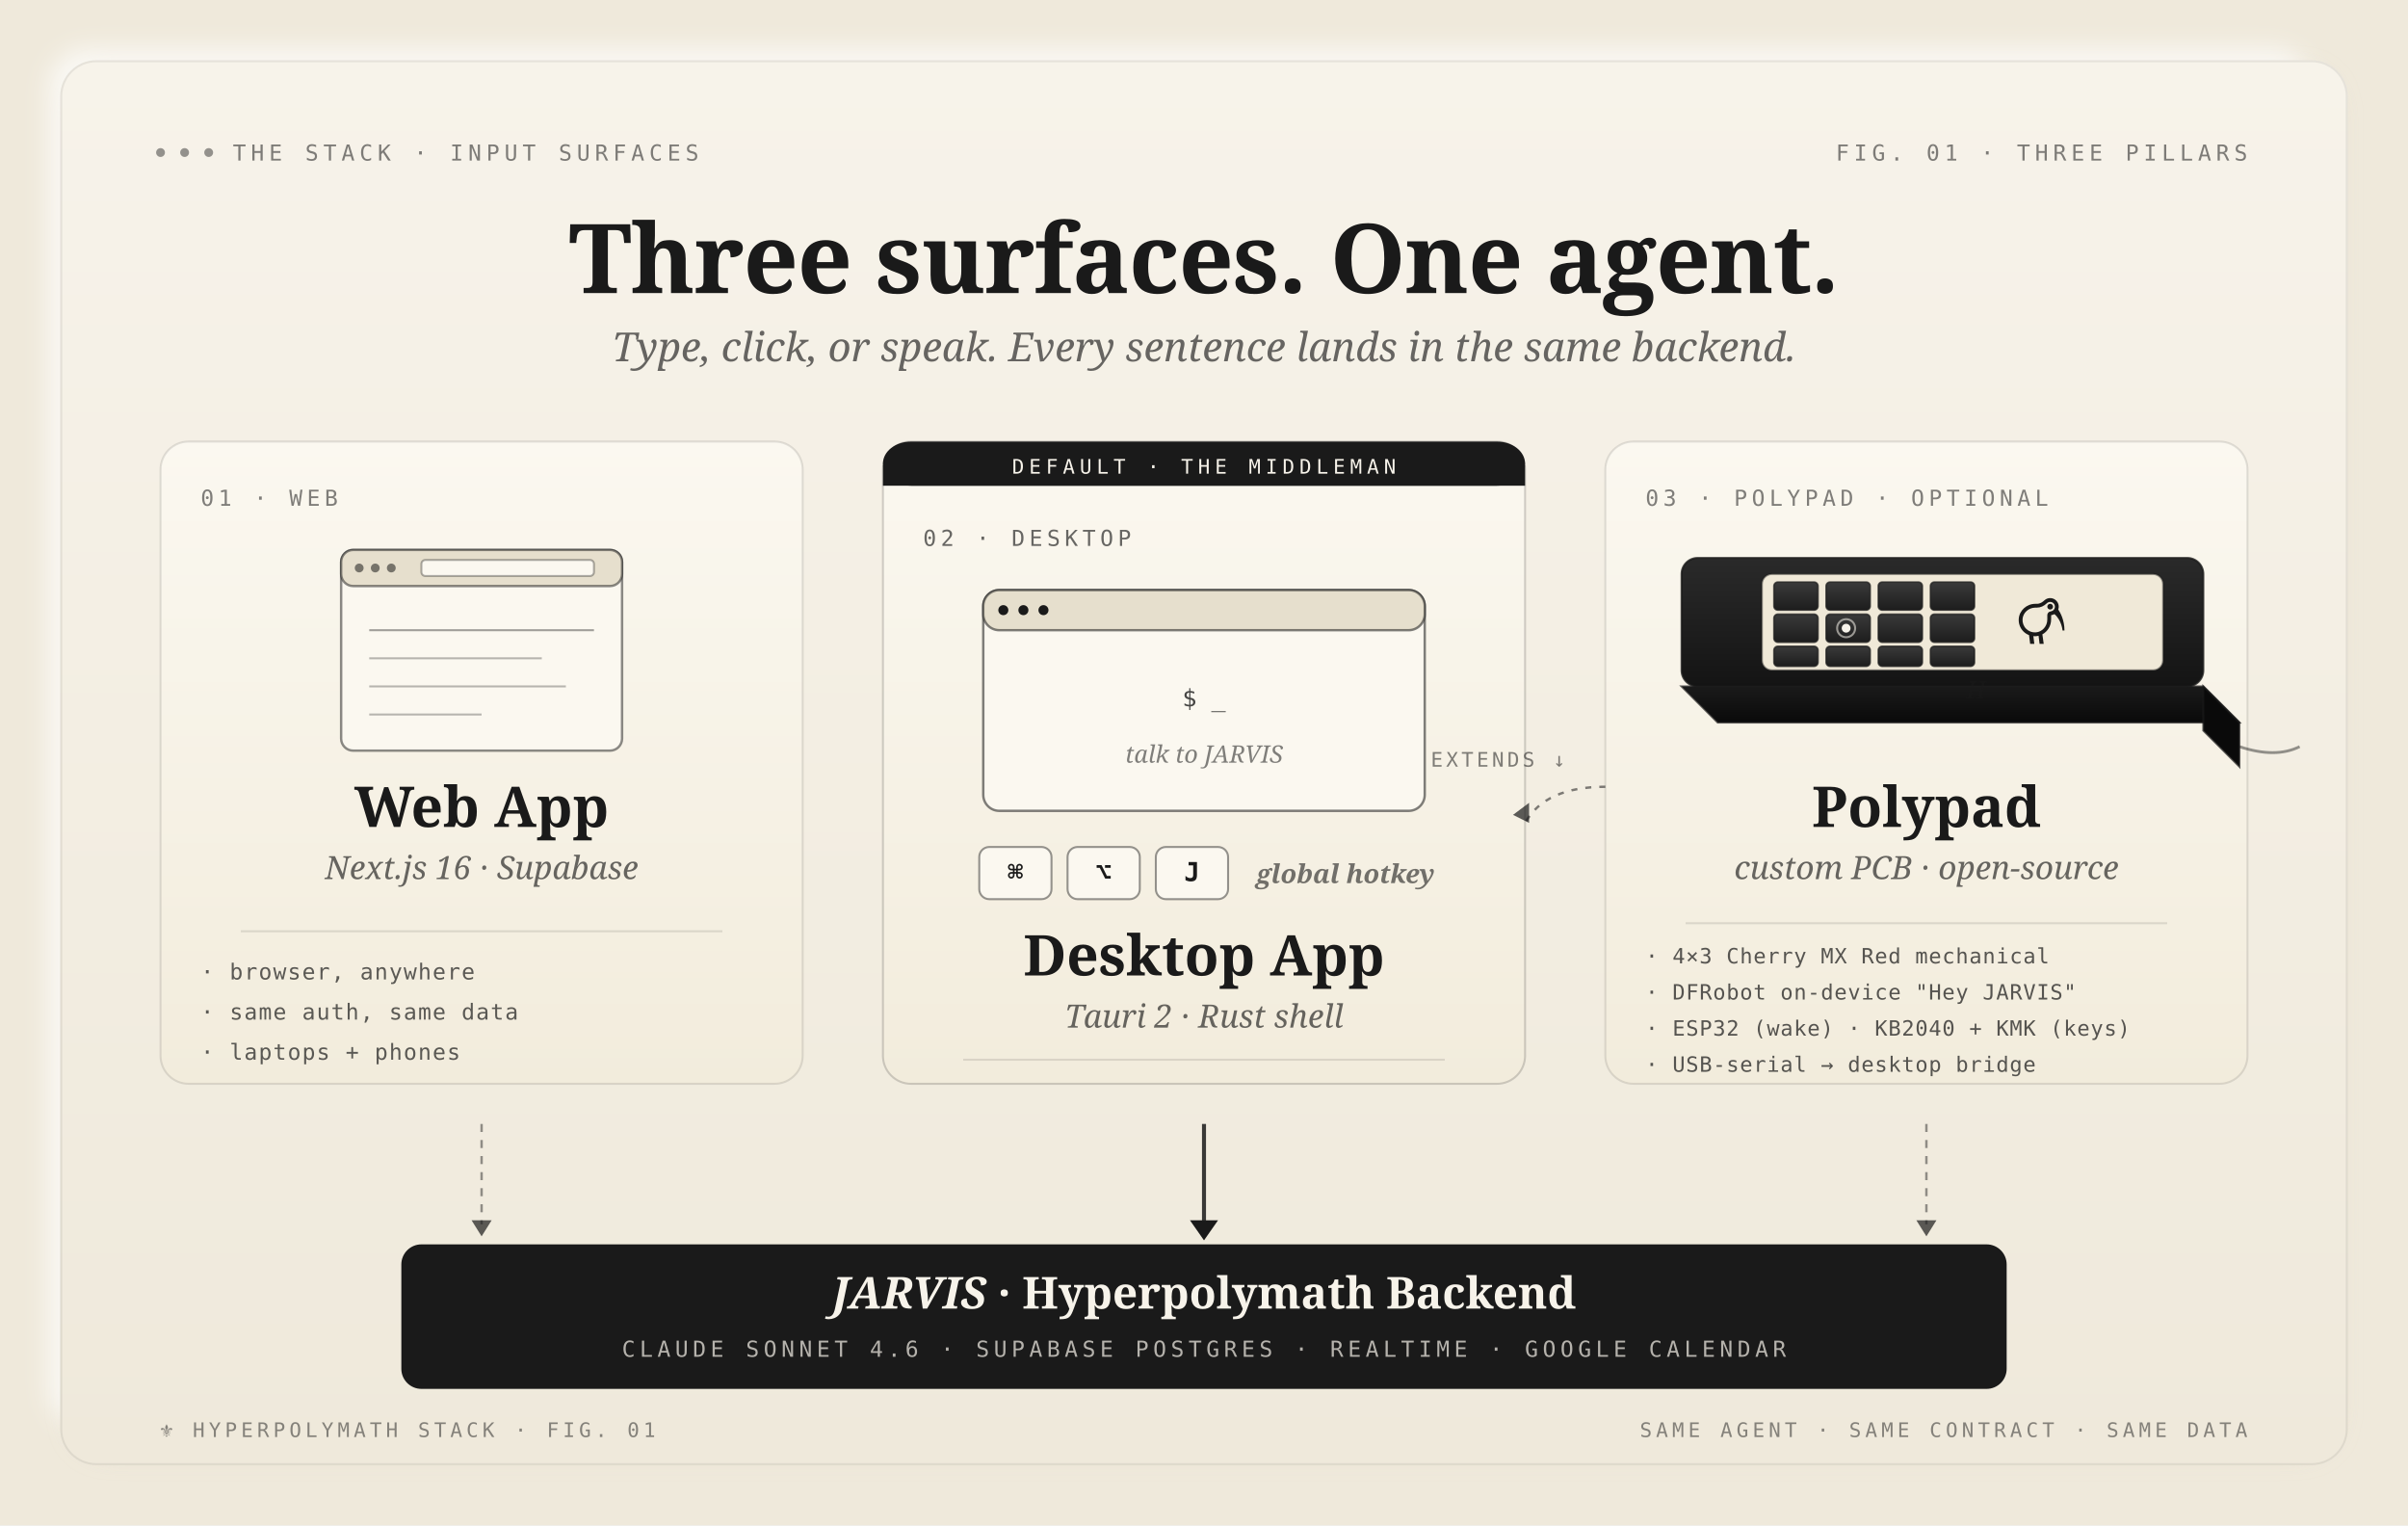
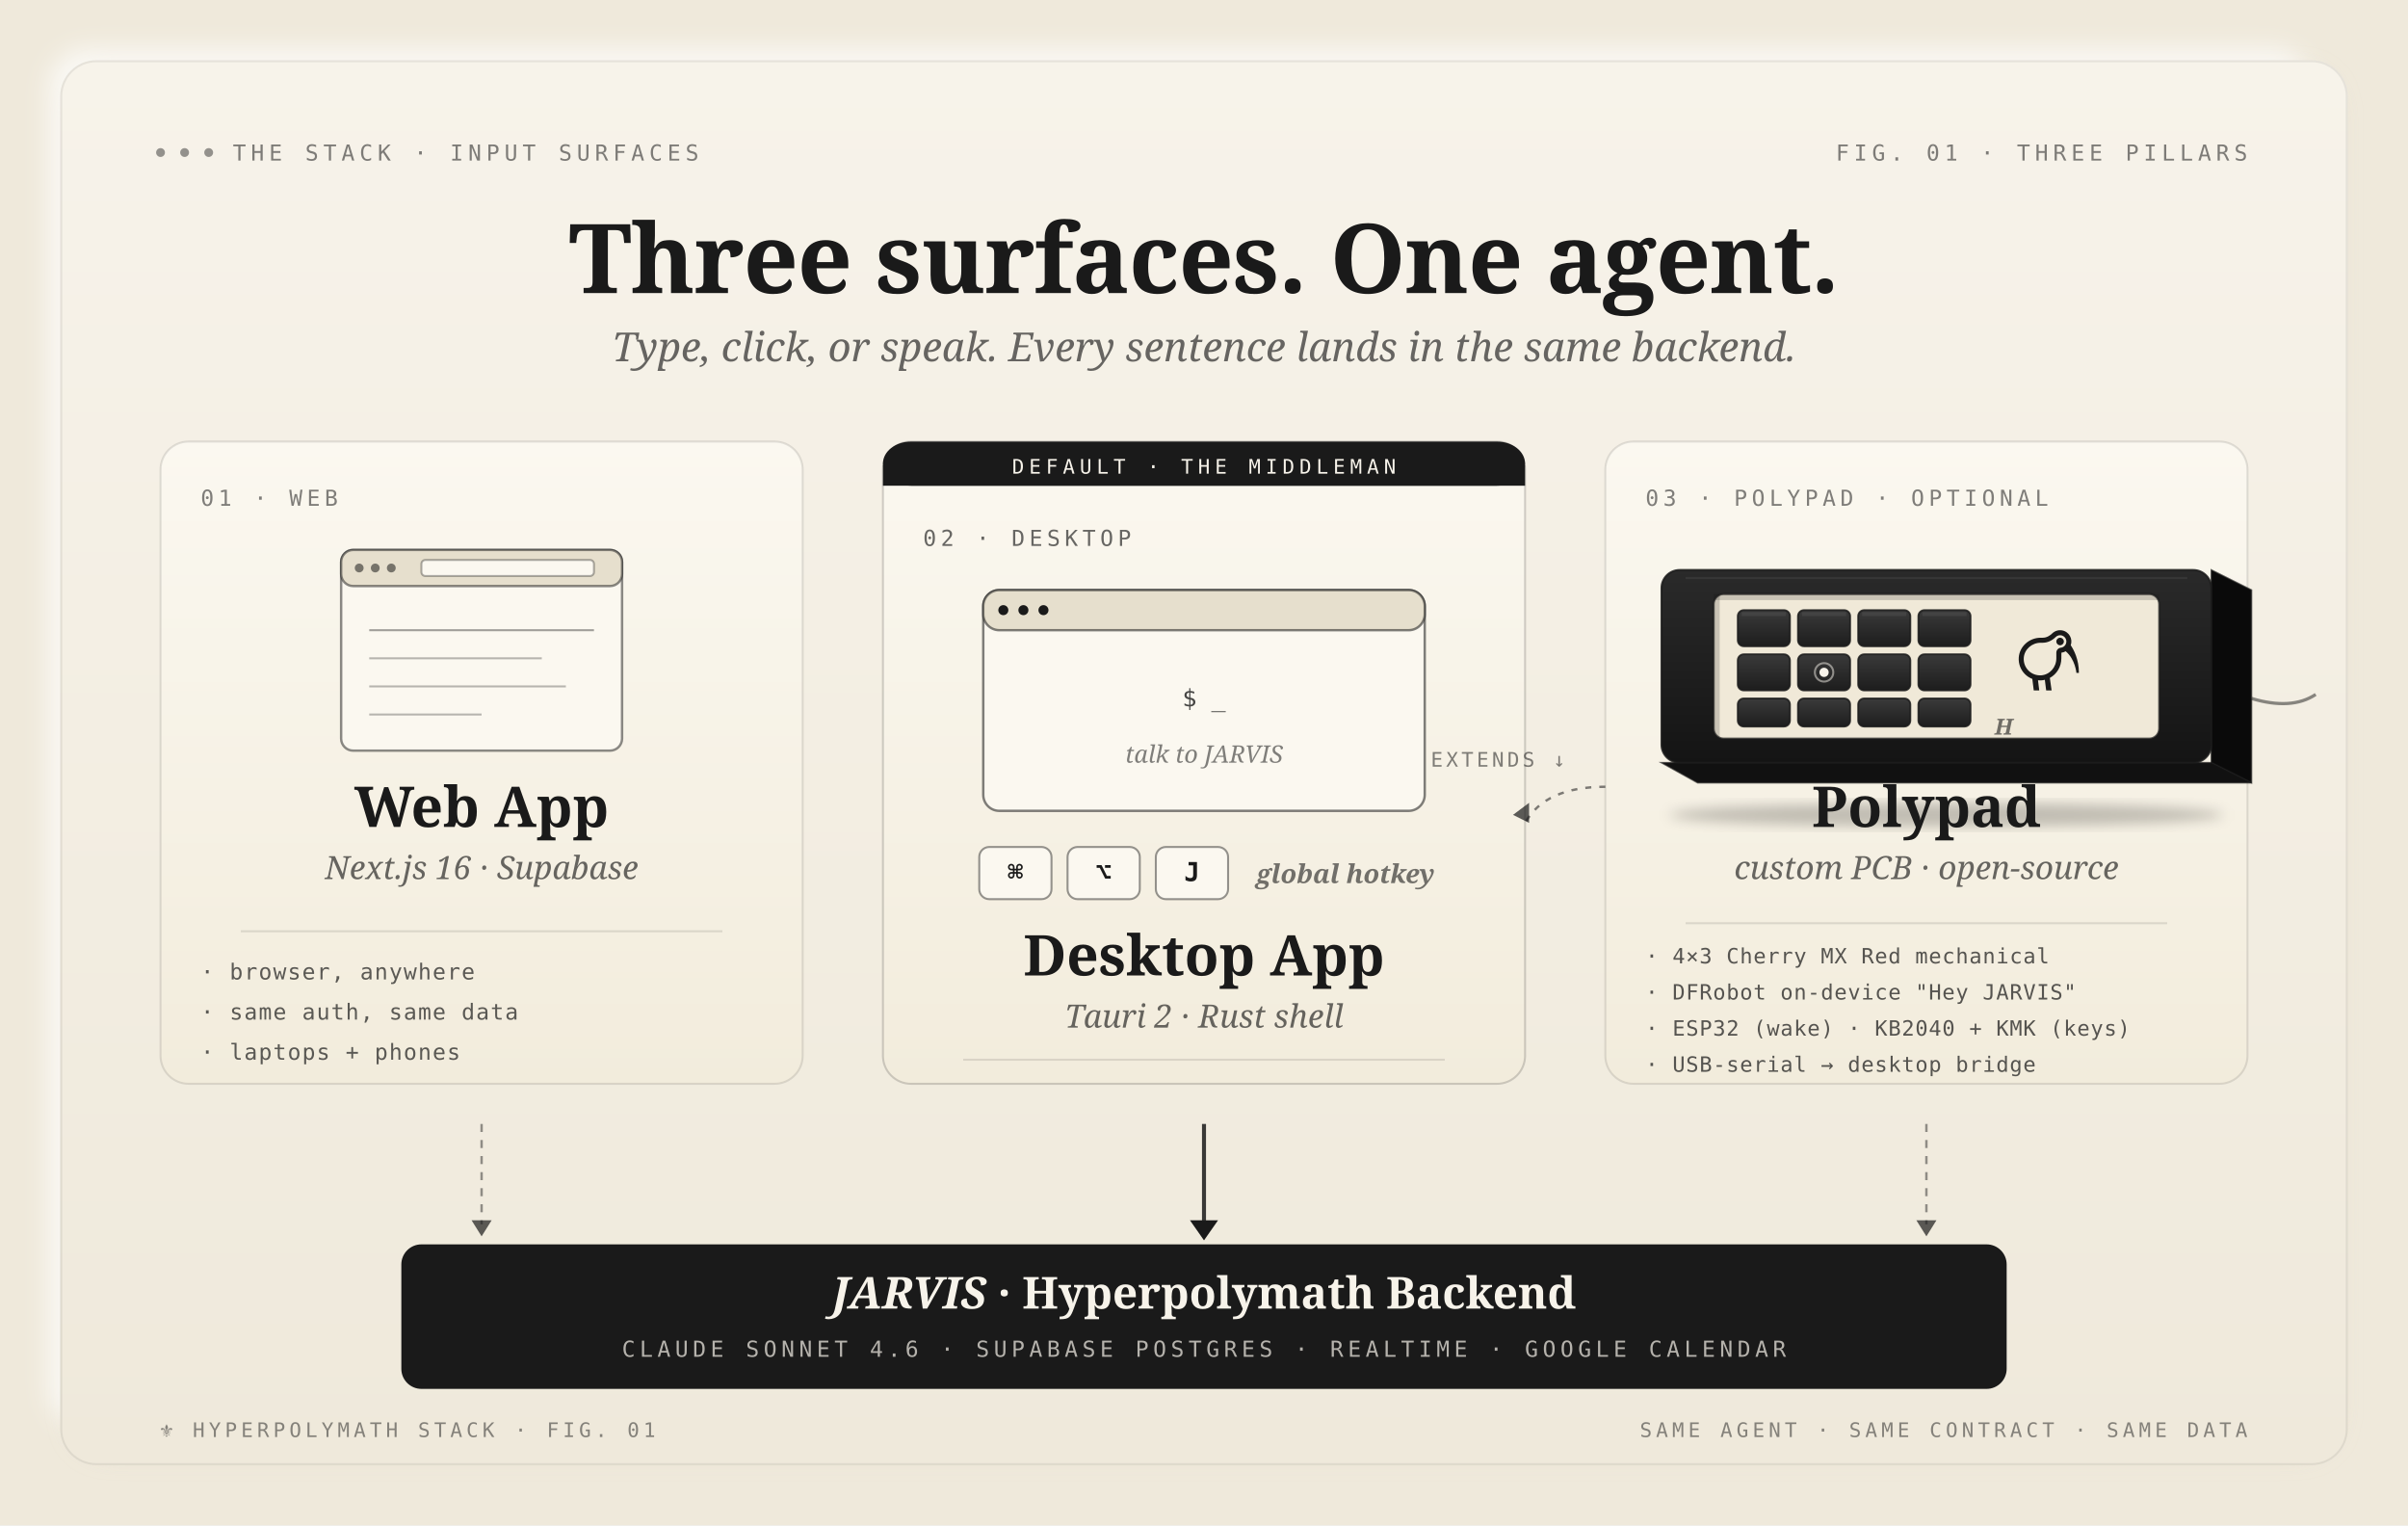
<svg xmlns="http://www.w3.org/2000/svg" viewBox="0 0 1200 760" width="1200" height="760" role="img" aria-label="Hyperpolymath stack — Web app, Desktop app middleman, and Polypad hardware, all feeding the same backend">
  <defs>
    <linearGradient id="paper2" x1="0" y1="0" x2="0" y2="1">
      <stop offset="0%" stop-color="#f7f3ea" />
      <stop offset="100%" stop-color="#efe9db" />
    </linearGradient>
    <linearGradient id="cardPaper" x1="0" y1="0" x2="0" y2="1">
      <stop offset="0%" stop-color="#fbf8f0" />
      <stop offset="100%" stop-color="#f2ecdc" />
    </linearGradient>
    <linearGradient id="polypadTop" x1="0" y1="0" x2="0" y2="1">
      <stop offset="0%" stop-color="#2a2a2a" />
      <stop offset="100%" stop-color="#141414" />
    </linearGradient>
    <linearGradient id="polypadSide" x1="0" y1="0" x2="0" y2="1">
      <stop offset="0%" stop-color="#1a1a1a" />
      <stop offset="100%" stop-color="#0a0a0a" />
    </linearGradient>
    <linearGradient id="keycap" x1="0" y1="0" x2="0" y2="1">
      <stop offset="0%" stop-color="#3a3a3a" />
      <stop offset="100%" stop-color="#1d1d1d" />
    </linearGradient>
    <filter id="neuShadow2" x="-10%" y="-10%" width="120%" height="120%">
      <feGaussianBlur stdDeviation="6" />
    </filter>
    <filter id="softShadow" x="-20%" y="-20%" width="140%" height="140%">
      <feGaussianBlur stdDeviation="3" />
    </filter>
  </defs>
  <rect x="0" y="0" width="1200" height="760" fill="#efe9db" />
  <rect x="36" y="36" width="1128" height="688" rx="20" fill="#d6cdb9" filter="url(#neuShadow2)" opacity="0.55" />
  <rect x="24" y="24" width="1128" height="688" rx="20" fill="#ffffff" filter="url(#neuShadow2)" opacity="0.7" />
  <rect x="30" y="30" width="1140" height="700" rx="18" fill="url(#paper2)" />
  <rect x="30.5" y="30.5" width="1139" height="699" rx="17.5" fill="none" stroke="#1a1a1a" stroke-opacity="0.08" />
  <g transform="translate(80 76)" fill="#1a1a1a" opacity="0.45">
    <circle cx="0" cy="0" r="2.2" />
    <circle cx="12" cy="0" r="2.2" />
    <circle cx="24" cy="0" r="2.2" />
  </g>
  <text x="116" y="80" font-family="ui-monospace, SFMono-Regular, Menlo, monospace" font-size="11" letter-spacing="2.4" fill="#1a1a1a" fill-opacity="0.55">THE STACK · INPUT SURFACES</text>
  <text x="1120" y="80" text-anchor="end" font-family="ui-monospace, SFMono-Regular, Menlo, monospace" font-size="11" letter-spacing="2.4" fill="#1a1a1a" fill-opacity="0.55">FIG. 01  ·  THREE PILLARS</text>
  <text x="600" y="146" text-anchor="middle" font-family="'EB Garamond', Georgia, serif" font-size="48" font-weight="600" letter-spacing="-0.5" fill="#1a1a1a">Three surfaces. One agent.</text>
  <text x="600" y="180" text-anchor="middle" font-family="'EB Garamond', Georgia, serif" font-style="italic" font-size="20" fill="#1a1a1a" fill-opacity="0.65">Type, click, or speak. Every sentence lands in the same backend.</text>
  <g>
    <rect x="80" y="220" width="320" height="320" rx="14" fill="url(#cardPaper)" stroke="#1a1a1a" stroke-opacity="0.12" />
    <text x="100" y="252" font-family="ui-monospace, SFMono-Regular, Menlo, monospace" font-size="11" letter-spacing="2.2" fill="#1a1a1a" fill-opacity="0.55">01  ·  WEB</text>
    <g transform="translate(170 274)">
      <rect x="0" y="0" width="140" height="100" rx="6" fill="#fbf8f0" stroke="#1a1a1a" stroke-opacity="0.5" stroke-width="1.2" />
      <rect x="0" y="0" width="140" height="18" rx="6" fill="#e6dfcd" stroke="#1a1a1a" stroke-opacity="0.5" stroke-width="1.2" />
      <circle cx="9" cy="9" r="2.2" fill="#1a1a1a" opacity="0.55" />
      <circle cx="17" cy="9" r="2.2" fill="#1a1a1a" opacity="0.55" />
      <circle cx="25" cy="9" r="2.2" fill="#1a1a1a" opacity="0.55" />
      <rect x="40" y="5" width="86" height="8" rx="2" fill="#fbf8f0" stroke="#1a1a1a" stroke-opacity="0.35" />
      <line x1="14" y1="40" x2="126" y2="40" stroke="#1a1a1a" stroke-opacity="0.4" stroke-width="1" />
      <line x1="14" y1="54" x2="100" y2="54" stroke="#1a1a1a" stroke-opacity="0.3" stroke-width="1" />
      <line x1="14" y1="68" x2="112" y2="68" stroke="#1a1a1a" stroke-opacity="0.3" stroke-width="1" />
      <line x1="14" y1="82" x2="70" y2="82" stroke="#1a1a1a" stroke-opacity="0.3" stroke-width="1" />
    </g>
    <text x="240" y="412" text-anchor="middle" font-family="'EB Garamond', Georgia, serif" font-size="28" font-weight="600" fill="#1a1a1a">Web App</text>
    <text x="240" y="438" text-anchor="middle" font-family="'EB Garamond', Georgia, serif" font-style="italic" font-size="16" fill="#1a1a1a" fill-opacity="0.65">Next.js 16 · Supabase</text>
    <line x1="120" y1="464" x2="360" y2="464" stroke="#1a1a1a" stroke-opacity="0.12" />
    <text x="100" y="488" font-family="ui-monospace, SFMono-Regular, Menlo, monospace" font-size="11" letter-spacing="0.6" fill="#1a1a1a" fill-opacity="0.7">·  browser, anywhere</text>
    <text x="100" y="508" font-family="ui-monospace, SFMono-Regular, Menlo, monospace" font-size="11" letter-spacing="0.6" fill="#1a1a1a" fill-opacity="0.7">·  same auth, same data</text>
    <text x="100" y="528" font-family="ui-monospace, SFMono-Regular, Menlo, monospace" font-size="11" letter-spacing="0.6" fill="#1a1a1a" fill-opacity="0.7">·  laptops + phones</text>
  </g>
  <g>
    <rect x="440" y="220" width="320" height="320" rx="14" fill="url(#cardPaper)" stroke="#1a1a1a" stroke-opacity="0.18" />
    <rect x="440" y="220" width="320" height="22" rx="14" fill="#1a1a1a" />
    <rect x="440" y="232" width="320" height="10" fill="#1a1a1a" />
    <text x="600" y="236" text-anchor="middle" font-family="ui-monospace, SFMono-Regular, Menlo, monospace" font-size="10" letter-spacing="2.4" fill="#f7f3ea">DEFAULT  ·  THE MIDDLEMAN</text>
    <text x="460" y="272" font-family="ui-monospace, SFMono-Regular, Menlo, monospace" font-size="11" letter-spacing="2.2" fill="#1a1a1a" fill-opacity="0.65">02  ·  DESKTOP</text>
    <g transform="translate(490 294)">
      <rect x="0" y="0" width="220" height="110" rx="8" fill="#fbf8f0" stroke="#1a1a1a" stroke-opacity="0.55" stroke-width="1.2" />
      <rect x="0" y="0" width="220" height="20" rx="8" fill="#e6dfcd" stroke="#1a1a1a" stroke-opacity="0.55" stroke-width="1.2" />
      <circle cx="10" cy="10" r="2.5" fill="#1a1a1a" />
      <circle cx="20" cy="10" r="2.5" fill="#1a1a1a" />
      <circle cx="30" cy="10" r="2.5" fill="#1a1a1a" />
      <text x="110" y="58" text-anchor="middle" font-family="ui-monospace, SFMono-Regular, Menlo, monospace" font-size="12" fill="#1a1a1a" fill-opacity="0.8">$ _</text>
      <text x="110" y="86" text-anchor="middle" font-family="'EB Garamond', Georgia, serif" font-style="italic" font-size="12" fill="#1a1a1a" fill-opacity="0.55">talk to JARVIS</text>
    </g>
    <g transform="translate(488 422)" font-family="ui-monospace, SFMono-Regular, Menlo, monospace" font-size="13" font-weight="600">
      <rect x="0" y="0" width="36" height="26" rx="5" fill="#fbf8f0" stroke="#1a1a1a" stroke-opacity="0.45" />
      <text x="18" y="17" text-anchor="middle" fill="#1a1a1a">⌘</text>
      <rect x="44" y="0" width="36" height="26" rx="5" fill="#fbf8f0" stroke="#1a1a1a" stroke-opacity="0.45" />
      <text x="62" y="17" text-anchor="middle" fill="#1a1a1a">⌥</text>
      <rect x="88" y="0" width="36" height="26" rx="5" fill="#fbf8f0" stroke="#1a1a1a" stroke-opacity="0.45" />
      <text x="106" y="17" text-anchor="middle" fill="#1a1a1a">J</text>
      <text x="138" y="18" font-family="'EB Garamond', Georgia, serif" font-style="italic" font-size="13" fill="#1a1a1a" fill-opacity="0.6">global hotkey</text>
    </g>
    <text x="600" y="486" text-anchor="middle" font-family="'EB Garamond', Georgia, serif" font-size="28" font-weight="600" fill="#1a1a1a">Desktop App</text>
    <text x="600" y="512" text-anchor="middle" font-family="'EB Garamond', Georgia, serif" font-style="italic" font-size="16" fill="#1a1a1a" fill-opacity="0.65">Tauri 2 · Rust shell</text>
    <line x1="480" y1="528" x2="720" y2="528" stroke="#1a1a1a" stroke-opacity="0.12" />
  </g>
  <g>
    <rect x="800" y="220" width="320" height="320" rx="14" fill="url(#cardPaper)" stroke="#1a1a1a" stroke-opacity="0.12" />
    <text x="820" y="252" font-family="ui-monospace, SFMono-Regular, Menlo, monospace" font-size="11" letter-spacing="2.2" fill="#1a1a1a" fill-opacity="0.55">03  ·  POLYPAD  ·  OPTIONAL</text>
-     <g transform="translate(820 272)">
-       <path d="M 18 70 L 36 88 L 296 88 L 278 70 Z" fill="url(#polypadSide)" stroke="#1a1a1a" stroke-opacity="0.7" />
-       <path d="M 278 70 L 296 88 L 296 110 L 278 92 Z" fill="#0a0a0a" stroke="#1a1a1a" stroke-opacity="0.7" />
-       <rect x="18" y="6" width="260" height="64" rx="8" fill="url(#polypadTop)" stroke="#1a1a1a" stroke-opacity="0.8" />
-       <rect x="58" y="14" width="200" height="48" rx="5" fill="#f0e9d8" stroke="#1a1a1a" stroke-opacity="0.5" />
-       <g>
-         
-         
+     <g transform="translate(820 268)">
+       <ellipse cx="150" cy="138" rx="138" ry="6" fill="#1a1a1a" fill-opacity="0.22" filter="url(#softShadow)" />
+       <path d="M 282 16 L 302 26 L 302 122 L 282 112 Z" fill="#0a0a0a" stroke="#1a1a1a" stroke-opacity="0.65" stroke-width="0.8" />
+       <path d="M 8 112 L 282 112 L 302 122 L 26 122 Z" fill="#111111" stroke="#1a1a1a" stroke-opacity="0.65" stroke-width="0.8" />
+       <rect x="8" y="16" width="274" height="96" rx="9" fill="url(#polypadTop)" stroke="#1a1a1a" stroke-opacity="0.85" stroke-width="1" />
+       <line x1="20" y1="20" x2="270" y2="20" stroke="#ffffff" stroke-opacity="0.06" />
+       <rect x="34" y="28" width="222" height="72" rx="5" fill="#f0e9d8" stroke="#1a1a1a" stroke-opacity="0.7" stroke-width="1" />
+       <rect x="34" y="28" width="222" height="3" fill="#1a1a1a" fill-opacity="0.18" />
+       <rect x="34" y="28" width="3" height="72" fill="#1a1a1a" fill-opacity="0.18" />
+       <g fill="url(#keycap)" stroke="#1a1a1a" stroke-opacity="0.85" stroke-width="0.9">
+         <rect x="46" y="36" width="26" height="18" rx="3" />
+         <rect x="76" y="36" width="26" height="18" rx="3" />
+         <rect x="106" y="36" width="26" height="18" rx="3" />
+         <rect x="136" y="36" width="26" height="18" rx="3" />
+         <rect x="46" y="58" width="26" height="18" rx="3" />
+         <rect x="76" y="58" width="26" height="18" rx="3" />
+         <rect x="106" y="58" width="26" height="18" rx="3" />
+         <rect x="136" y="58" width="26" height="18" rx="3" />
+         <rect x="46" y="80" width="26" height="14" rx="3" />
+         <rect x="76" y="80" width="26" height="14" rx="3" />
+         <rect x="106" y="80" width="26" height="14" rx="3" />
+         <rect x="136" y="80" width="26" height="14" rx="3" />
      </g>
-       <g fill="url(#keycap)" stroke="#1a1a1a" stroke-opacity="0.7" stroke-width="0.8">
-         <rect x="64" y="18" width="22" height="14" rx="2" />
-         <rect x="90" y="18" width="22" height="14" rx="2" />
-         <rect x="116" y="18" width="22" height="14" rx="2" />
-         <rect x="142" y="18" width="22" height="14" rx="2" />
-         <rect x="64" y="34" width="22" height="14" rx="2" />
-         <rect x="90" y="34" width="22" height="14" rx="2" />
-         <rect x="116" y="34" width="22" height="14" rx="2" />
-         <rect x="142" y="34" width="22" height="14" rx="2" />
-         <rect x="64" y="50" width="22" height="10" rx="2" />
-         <rect x="90" y="50" width="22" height="10" rx="2" />
-         <rect x="116" y="50" width="22" height="10" rx="2" />
-         <rect x="142" y="50" width="22" height="10" rx="2" />
+       <g fill="#ffffff" fill-opacity="0.06">
+         <rect x="48" y="37" width="22" height="2" />
+         <rect x="78" y="37" width="22" height="2" />
+         <rect x="108" y="37" width="22" height="2" />
+         <rect x="138" y="37" width="22" height="2" />
      </g>
-       <circle cx="100" cy="41" r="2.2" fill="#f7f3ea" />
-       <circle cx="100" cy="41" r="4.5" fill="none" stroke="#f7f3ea" stroke-opacity="0.55" />
-       <g transform="translate(186 26) scale(0.95)" fill="#1a1a1a">
+       <circle cx="89" cy="67" r="2.3" fill="#f7f3ea" />
+       <circle cx="89" cy="67" r="4.6" fill="none" stroke="#f7f3ea" stroke-opacity="0.5" />
+       <g transform="translate(186 46) scale(1.25)" fill="#1a1a1a">
        <path d="m20.741,5.991c.21-.595.299-1.234.243-1.88-.114-1.326-.812-2.532-1.913-3.309-1.422-1.002-3.378-1.072-4.87-.174-.307.185-.59.403-.841.647-.807.786-2.119,1.723-3.788,1.723h-.794C4.18,2.998.334,6.462.022,10.884c-.174,2.468.725,4.883,2.468,6.625.844.844,1.848,1.484,2.938,1.906l.573,4.583h2.191l-.499-4.04c.271.026.544.04.818.04.201,0,.403-.007.604-.021.447-.032.881-.108,1.305-.209l.529,4.231h2.168l-.706-4.987c2.729-1.469,4.589-4.425,4.589-7.791l.021-2.262c.615-.069,1.187-.271,1.708-.568,3.845,3.229,4.272,8.608,4.272,8.608h1c0-5.446-2.104-9.299-3.259-11.007Zm-3.943.98c-1.025.115-1.798.952-1.798,1.947v2.302c0,3.553-2.647,6.523-6.026,6.761-1.891.131-3.737-.555-5.07-1.887-1.333-1.333-2.021-3.181-1.887-5.071.238-3.379,3.208-6.026,6.761-6.026h.794c1.852,0,3.645-.792,5.183-2.29.141-.137.301-.261.477-.366.823-.495,1.901-.458,2.686.095.627.442,1.008,1.098,1.073,1.846.063.737-.2,1.46-.723,1.983-.398.398-.907.642-1.47.705Zm1.202-2.473c0,.828-.672,1.5-1.5,1.5s-1.5-.672-1.5-1.5.672-1.5,1.5-1.5,1.5.672,1.5,1.5Z" />
      </g>
-       <text x="160" y="76" font-family="'EB Garamond', Georgia, serif" font-style="italic" font-size="12" fill="#1a1a1a" fill-opacity="0.55">H</text>
-       <path d="M 296 100 q 18 6 30 0" stroke="#1a1a1a" stroke-opacity="0.45" fill="none" stroke-width="1.4" />
+       <text x="174" y="98" font-family="'EB Garamond', Georgia, serif" font-style="italic" font-weight="700" font-size="11" fill="#1a1a1a" fill-opacity="0.6">H</text>
+       <path d="M 302 80 q 20 6 32 -2" stroke="#1a1a1a" stroke-opacity="0.5" fill="none" stroke-width="1.6" />
    </g>
    <text x="960" y="412" text-anchor="middle" font-family="'EB Garamond', Georgia, serif" font-size="28" font-weight="600" fill="#1a1a1a">Polypad</text>
    <text x="960" y="438" text-anchor="middle" font-family="'EB Garamond', Georgia, serif" font-style="italic" font-size="16" fill="#1a1a1a" fill-opacity="0.65">custom PCB · open-source</text>
    <line x1="840" y1="460" x2="1080" y2="460" stroke="#1a1a1a" stroke-opacity="0.12" />
    <text x="820" y="480" font-family="ui-monospace, SFMono-Regular, Menlo, monospace" font-size="10.5" letter-spacing="0.4" fill="#1a1a1a" fill-opacity="0.72">·  4×3 Cherry MX Red mechanical</text>
    <text x="820" y="498" font-family="ui-monospace, SFMono-Regular, Menlo, monospace" font-size="10.5" letter-spacing="0.4" fill="#1a1a1a" fill-opacity="0.72">·  DFRobot on-device "Hey JARVIS"</text>
    <text x="820" y="516" font-family="ui-monospace, SFMono-Regular, Menlo, monospace" font-size="10.5" letter-spacing="0.4" fill="#1a1a1a" fill-opacity="0.72">·  ESP32 (wake)  ·  KB2040 + KMK (keys)</text>
    <text x="820" y="534" font-family="ui-monospace, SFMono-Regular, Menlo, monospace" font-size="10.5" letter-spacing="0.4" fill="#1a1a1a" fill-opacity="0.72">·  USB-serial → desktop bridge</text>
  </g>
  <line x1="240" y1="560" x2="240" y2="610" stroke="#1a1a1a" stroke-opacity="0.45" stroke-width="1.2" stroke-dasharray="4 4" />
  <polygon points="240,616 235,608 245,608" fill="#1a1a1a" fill-opacity="0.7" />
  <line x1="600" y1="560" x2="600" y2="610" stroke="#1a1a1a" stroke-opacity="0.85" stroke-width="2" />
  <polygon points="600,618 593,608 607,608" fill="#1a1a1a" />
  <path d="M 800 392 Q 770 392 760 410" fill="none" stroke="#1a1a1a" stroke-opacity="0.55" stroke-width="1.2" stroke-dasharray="3 4" />
  <polygon points="762,410 754,406 762,400" fill="#1a1a1a" fill-opacity="0.7" />
  <text x="780" y="382" text-anchor="end" font-family="ui-monospace, SFMono-Regular, Menlo, monospace" font-size="10" letter-spacing="1.6" fill="#1a1a1a" fill-opacity="0.55">EXTENDS  ↓</text>
  <line x1="960" y1="560" x2="960" y2="610" stroke="#1a1a1a" stroke-opacity="0.45" stroke-width="1.2" stroke-dasharray="4 4" />
  <polygon points="960,616 955,608 965,608" fill="#1a1a1a" fill-opacity="0.7" />
  <rect x="200" y="620" width="800" height="72" rx="10" fill="#1a1a1a" />
  <text x="600" y="652" text-anchor="middle" font-family="'EB Garamond', Georgia, serif" font-size="22" font-weight="600" fill="#f7f3ea">
    <tspan font-style="italic" font-weight="800">JARVIS</tspan>  ·  Hyperpolymath Backend
  </text>
  <text x="600" y="676" text-anchor="middle" font-family="ui-monospace, SFMono-Regular, Menlo, monospace" font-size="11" letter-spacing="2.2" fill="#f7f3ea" fill-opacity="0.7">CLAUDE SONNET 4.6  ·  SUPABASE POSTGRES  ·  REALTIME  ·  GOOGLE CALENDAR</text>
  <text x="80" y="716" font-family="ui-monospace, SFMono-Regular, Menlo, monospace" font-size="10" letter-spacing="2" fill="#1a1a1a" fill-opacity="0.5">⚜  HYPERPOLYMATH STACK · FIG. 01</text>
  <text x="1120" y="716" text-anchor="end" font-family="ui-monospace, SFMono-Regular, Menlo, monospace" font-size="10" letter-spacing="2" fill="#1a1a1a" fill-opacity="0.5">SAME AGENT  ·  SAME CONTRACT  ·  SAME DATA</text>
</svg>
